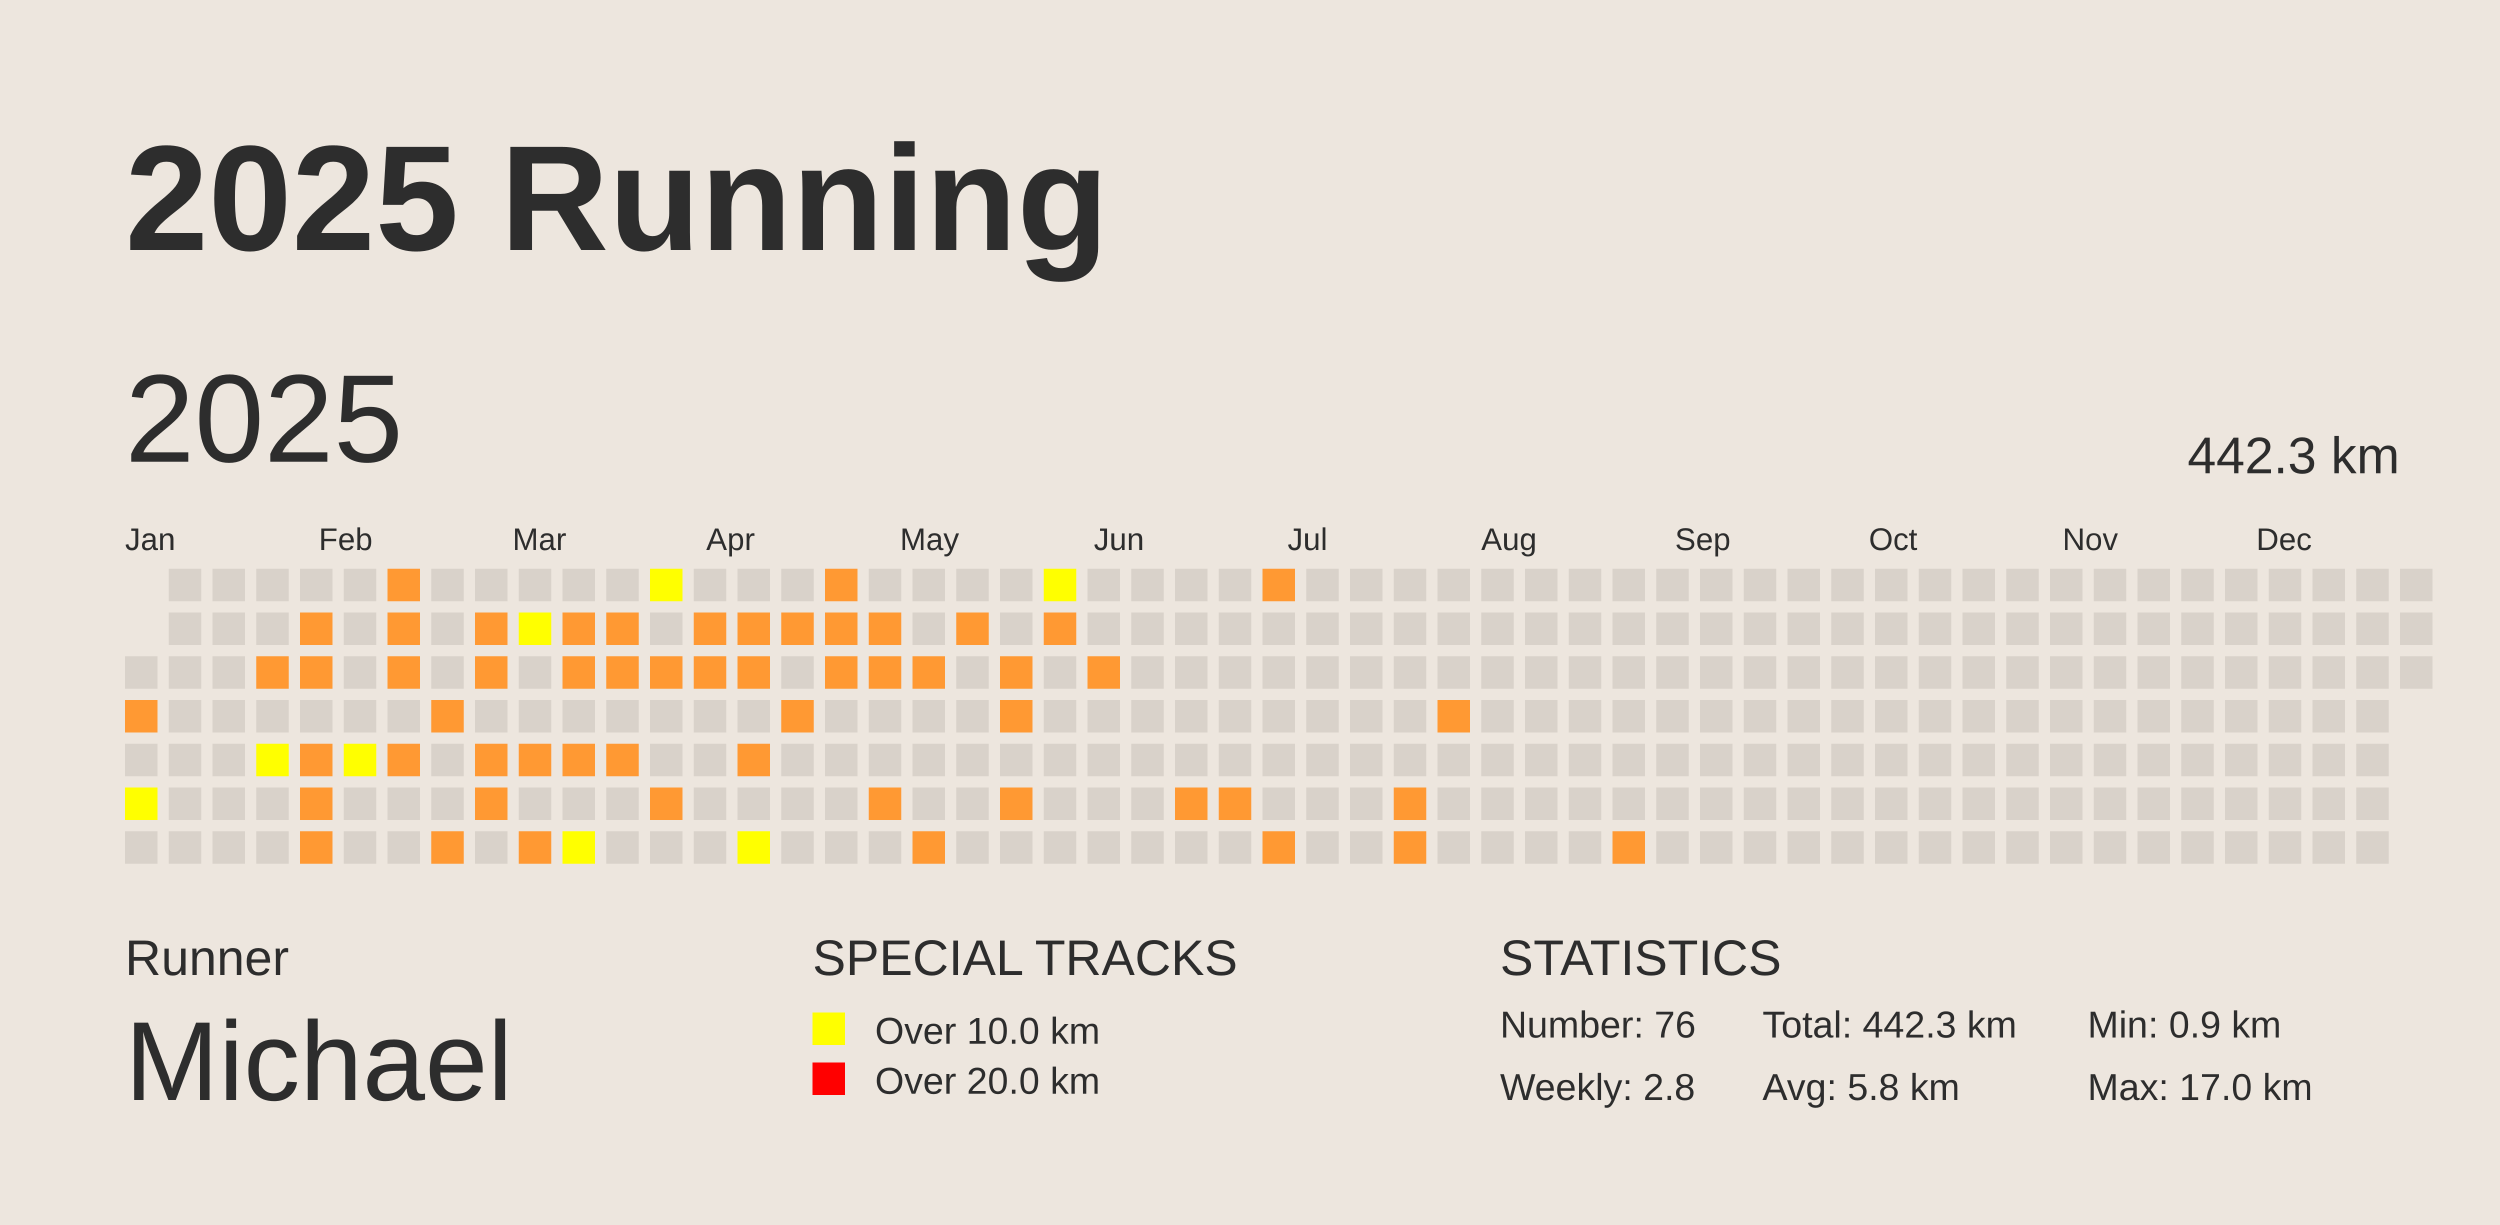
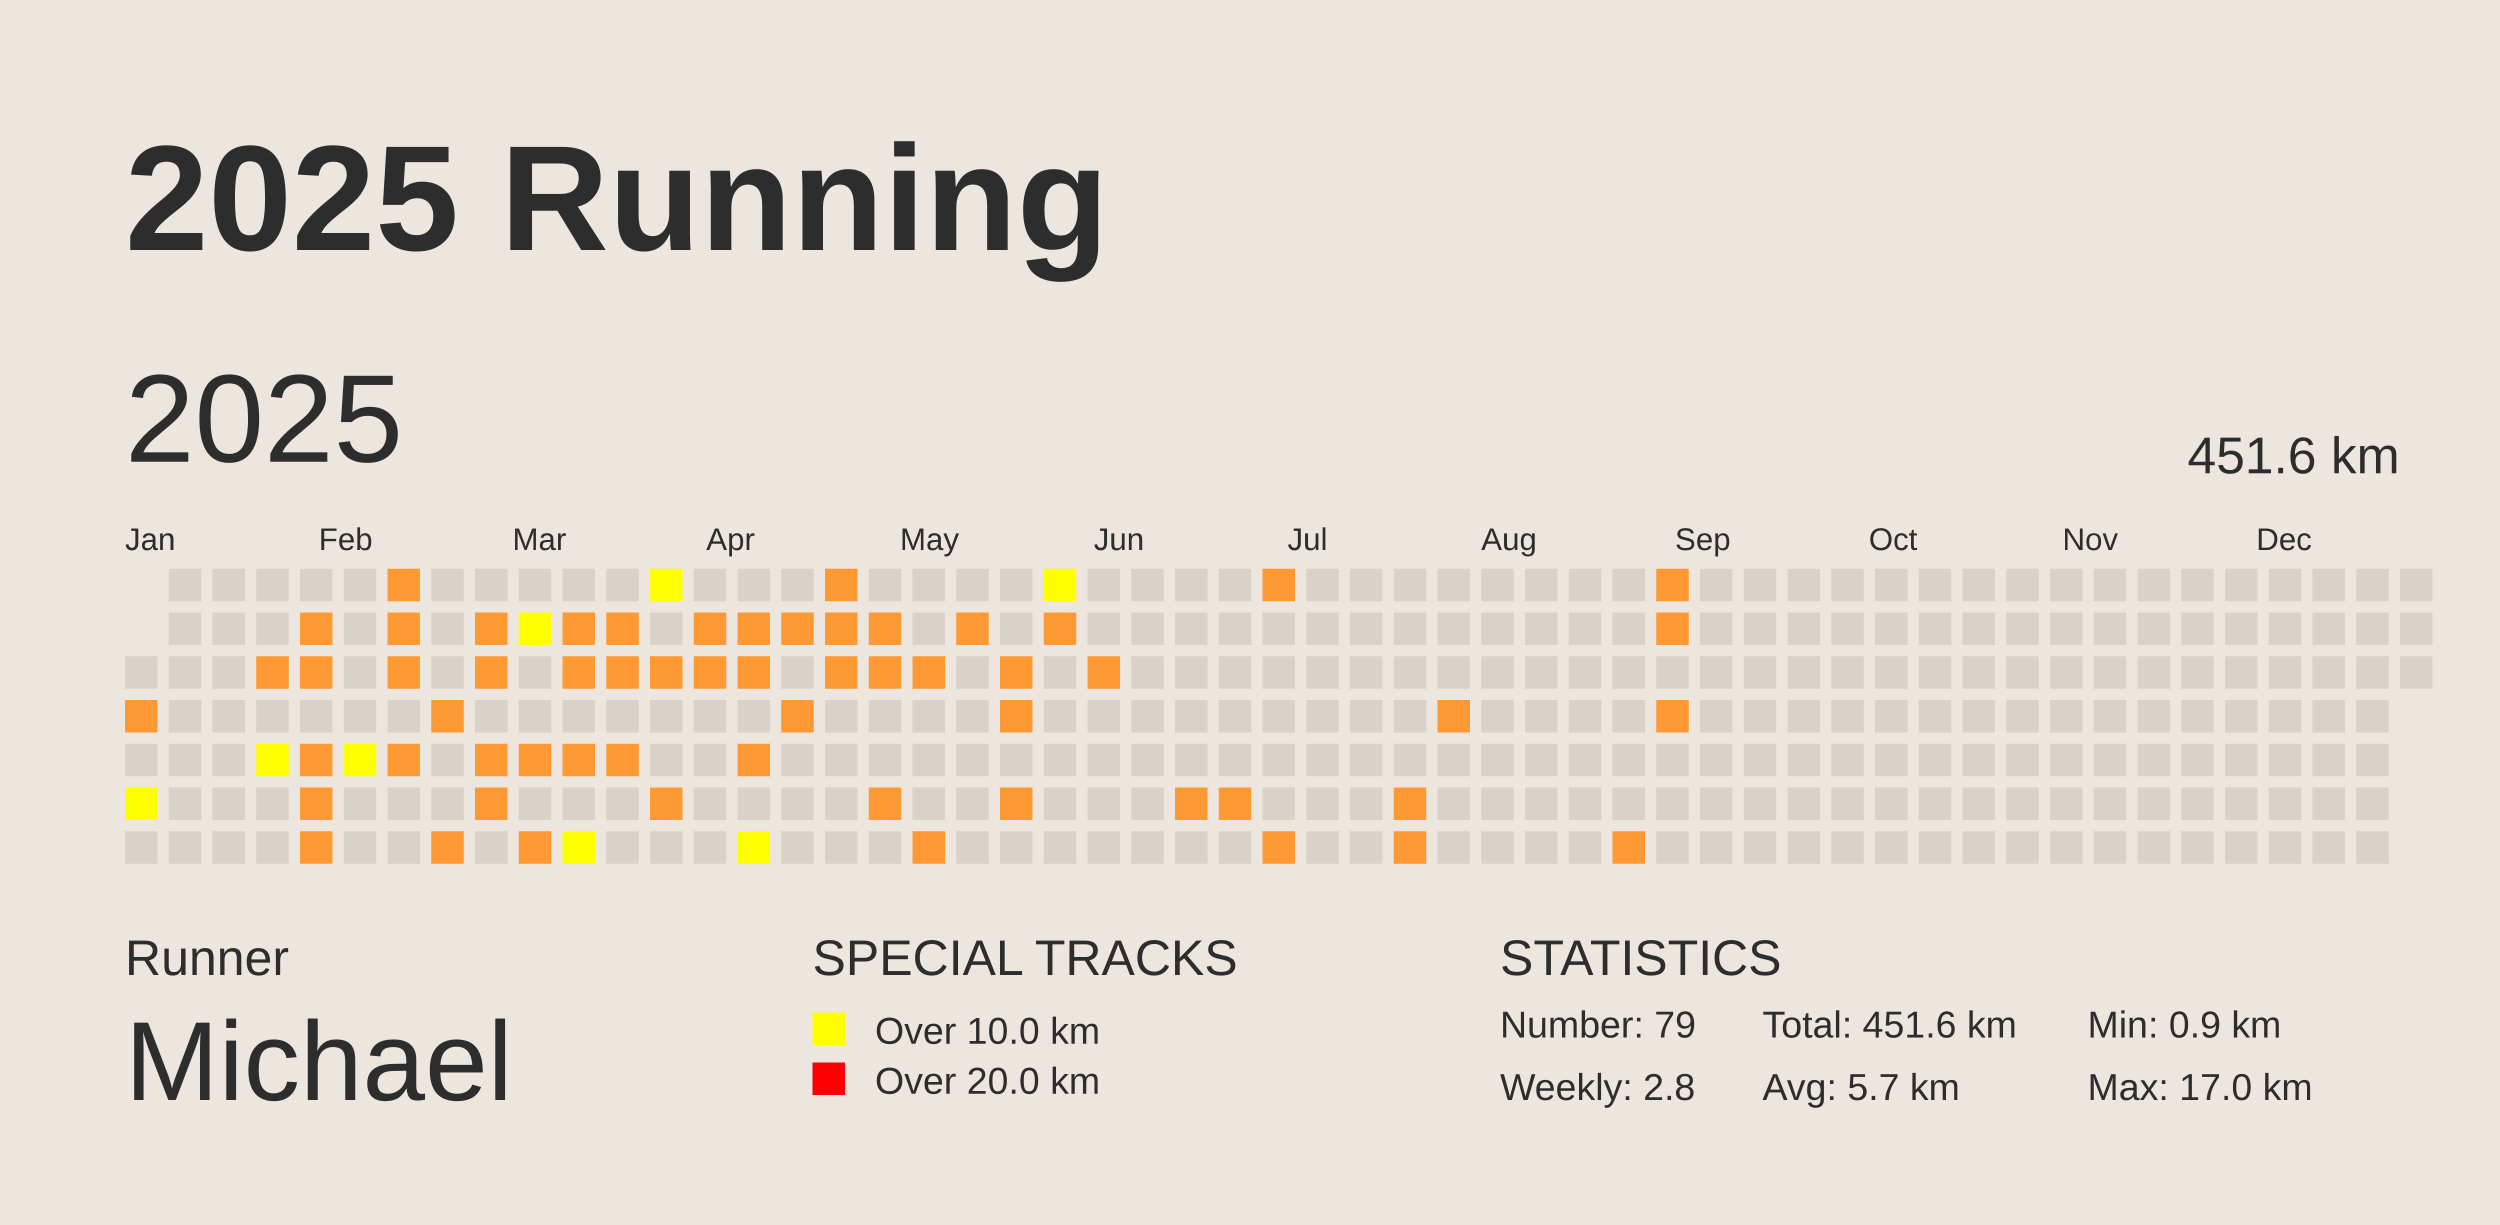
<svg xmlns="http://www.w3.org/2000/svg" baseProfile="full" height="98mm" version="1.1" viewBox="0,0,200,98" width="200mm">
  <defs />
  <rect fill="#EDE6DE" height="98" width="200" x="0" y="0" />
  <text fill="#2D2D2D" style="font-size:12px; font-family:Arial; font-weight:bold;" x="10" y="20">2025 Running</text>
  <text fill="#2D2D2D" style="font-size:4px; font-family:Arial" x="10" y="78">Runner</text>
  <text fill="#2D2D2D" style="font-size:9px; font-family:Arial" x="10" y="88">Michael</text>
  <text fill="#2D2D2D" style="font-size:4px; font-family:Arial" x="65" y="78">SPECIAL TRACKS</text>
  <rect fill="yellow" height="2.6" width="2.6" x="65" y="81" />
  <text fill="#2D2D2D" style="font-size:3px; font-family:Arial" x="70" y="83.5">Over 10.0 km</text>
  <rect fill="red" height="2.6" width="2.6" x="65" y="85" />
  <text fill="#2D2D2D" style="font-size:3px; font-family:Arial" x="70" y="87.5">Over 20.0 km</text>
  <text fill="#2D2D2D" style="font-size:4px; font-family:Arial" x="120" y="78">STATISTICS</text>
-   <text fill="#2D2D2D" style="font-size:3px; font-family:Arial" x="120" y="83">Number: 76</text>
+   <text fill="#2D2D2D" style="font-size:3px; font-family:Arial" x="120" y="83">Number: 79</text>
  <text fill="#2D2D2D" style="font-size:3px; font-family:Arial" x="120" y="88">Weekly: 2.8</text>
-   <text fill="#2D2D2D" style="font-size:3px; font-family:Arial" x="141" y="83">Total: 442.3 km</text>
-   <text fill="#2D2D2D" style="font-size:3px; font-family:Arial" x="141" y="88">Avg: 5.8 km</text>
+   <text fill="#2D2D2D" style="font-size:3px; font-family:Arial" x="141" y="83">Total: 451.6 km</text>
+   <text fill="#2D2D2D" style="font-size:3px; font-family:Arial" x="141" y="88">Avg: 5.7 km</text>
  <text fill="#2D2D2D" style="font-size:3px; font-family:Arial" x="167" y="83">Min: 0.9 km</text>
  <text fill="#2D2D2D" style="font-size:3px; font-family:Arial" x="167" y="88">Max: 17.0 km</text>
  <text dominant-baseline="hanging" fill="#2D2D2D" style="font-size:10.0px; font-family:Arial;" x="10" y="30">2025</text>
-   <text dominant-baseline="hanging" fill="#2D2D2D" style="font-size:4.125px; font-family:Arial;" x="175" y="35">442.3 km</text>
+   <text dominant-baseline="hanging" fill="#2D2D2D" style="font-size:4.125px; font-family:Arial;" x="175" y="35">451.6 km</text>
  <text fill="#2D2D2D" style="font-size:2.5px; font-family:Arial" x="10.0" y="44">Jan</text>
  <text fill="#2D2D2D" style="font-size:2.5px; font-family:Arial" x="25.5" y="44">Feb</text>
  <text fill="#2D2D2D" style="font-size:2.5px; font-family:Arial" x="41.0" y="44">Mar</text>
  <text fill="#2D2D2D" style="font-size:2.5px; font-family:Arial" x="56.5" y="44">Apr</text>
  <text fill="#2D2D2D" style="font-size:2.5px; font-family:Arial" x="72.0" y="44">May</text>
  <text fill="#2D2D2D" style="font-size:2.5px; font-family:Arial" x="87.5" y="44">Jun</text>
  <text fill="#2D2D2D" style="font-size:2.5px; font-family:Arial" x="103.0" y="44">Jul</text>
  <text fill="#2D2D2D" style="font-size:2.5px; font-family:Arial" x="118.5" y="44">Aug</text>
  <text fill="#2D2D2D" style="font-size:2.5px; font-family:Arial" x="134.0" y="44">Sep</text>
  <text fill="#2D2D2D" style="font-size:2.5px; font-family:Arial" x="149.5" y="44">Oct</text>
  <text fill="#2D2D2D" style="font-size:2.5px; font-family:Arial" x="165.0" y="44">Nov</text>
  <text fill="#2D2D2D" style="font-size:2.5px; font-family:Arial" x="180.5" y="44">Dec</text>
  <rect fill="#D9D2CA" height="2.6" width="2.6" x="10.0" y="52.5" />
  <rect fill="#FF9933" height="2.6" width="2.6" x="10.0" y="56.0" />
  <rect fill="#D9D2CA" height="2.6" width="2.6" x="10.0" y="59.5" />
  <rect fill="yellow" height="2.6" width="2.6" x="10.0" y="63.0" />
  <rect fill="#D9D2CA" height="2.6" width="2.6" x="10.0" y="66.5" />
  <rect fill="#D9D2CA" height="2.6" width="2.6" x="13.5" y="45.5" />
  <rect fill="#D9D2CA" height="2.6" width="2.6" x="13.5" y="49.0" />
  <rect fill="#D9D2CA" height="2.6" width="2.6" x="13.5" y="52.5" />
  <rect fill="#D9D2CA" height="2.6" width="2.6" x="13.5" y="56.0" />
  <rect fill="#D9D2CA" height="2.6" width="2.6" x="13.5" y="59.5" />
  <rect fill="#D9D2CA" height="2.6" width="2.6" x="13.5" y="63.0" />
  <rect fill="#D9D2CA" height="2.6" width="2.6" x="13.5" y="66.5" />
  <rect fill="#D9D2CA" height="2.6" width="2.6" x="17.0" y="45.5" />
  <rect fill="#D9D2CA" height="2.6" width="2.6" x="17.0" y="49.0" />
  <rect fill="#D9D2CA" height="2.6" width="2.6" x="17.0" y="52.5" />
  <rect fill="#D9D2CA" height="2.6" width="2.6" x="17.0" y="56.0" />
  <rect fill="#D9D2CA" height="2.6" width="2.6" x="17.0" y="59.5" />
  <rect fill="#D9D2CA" height="2.6" width="2.6" x="17.0" y="63.0" />
  <rect fill="#D9D2CA" height="2.6" width="2.6" x="17.0" y="66.5" />
  <rect fill="#D9D2CA" height="2.6" width="2.6" x="20.5" y="45.5" />
  <rect fill="#D9D2CA" height="2.6" width="2.6" x="20.5" y="49.0" />
  <rect fill="#FF9933" height="2.6" width="2.6" x="20.5" y="52.5" />
  <rect fill="#D9D2CA" height="2.6" width="2.6" x="20.5" y="56.0" />
  <rect fill="yellow" height="2.6" width="2.6" x="20.5" y="59.5" />
  <rect fill="#D9D2CA" height="2.6" width="2.6" x="20.5" y="63.0" />
  <rect fill="#D9D2CA" height="2.6" width="2.6" x="20.5" y="66.5" />
  <rect fill="#D9D2CA" height="2.6" width="2.6" x="24.0" y="45.5" />
  <rect fill="#FF9933" height="2.6" width="2.6" x="24.0" y="49.0" />
  <rect fill="#FF9933" height="2.6" width="2.6" x="24.0" y="52.5" />
  <rect fill="#D9D2CA" height="2.6" width="2.6" x="24.0" y="56.0" />
  <rect fill="#FF9933" height="2.6" width="2.6" x="24.0" y="59.5" />
  <rect fill="#FF9933" height="2.6" width="2.6" x="24.0" y="63.0" />
  <rect fill="#FF9933" height="2.6" width="2.6" x="24.0" y="66.5" />
  <rect fill="#D9D2CA" height="2.6" width="2.6" x="27.5" y="45.5" />
  <rect fill="#D9D2CA" height="2.6" width="2.6" x="27.5" y="49.0" />
  <rect fill="#D9D2CA" height="2.6" width="2.6" x="27.5" y="52.5" />
  <rect fill="#D9D2CA" height="2.6" width="2.6" x="27.5" y="56.0" />
  <rect fill="yellow" height="2.6" width="2.6" x="27.5" y="59.5" />
  <rect fill="#D9D2CA" height="2.6" width="2.6" x="27.5" y="63.0" />
  <rect fill="#D9D2CA" height="2.6" width="2.6" x="27.5" y="66.5" />
  <rect fill="#FF9933" height="2.6" width="2.6" x="31.0" y="45.5" />
  <rect fill="#FF9933" height="2.6" width="2.6" x="31.0" y="49.0" />
  <rect fill="#FF9933" height="2.6" width="2.6" x="31.0" y="52.5" />
  <rect fill="#D9D2CA" height="2.6" width="2.6" x="31.0" y="56.0" />
  <rect fill="#FF9933" height="2.6" width="2.6" x="31.0" y="59.5" />
  <rect fill="#D9D2CA" height="2.6" width="2.6" x="31.0" y="63.0" />
  <rect fill="#D9D2CA" height="2.6" width="2.6" x="31.0" y="66.5" />
  <rect fill="#D9D2CA" height="2.6" width="2.6" x="34.5" y="45.5" />
  <rect fill="#D9D2CA" height="2.6" width="2.6" x="34.5" y="49.0" />
  <rect fill="#D9D2CA" height="2.6" width="2.6" x="34.5" y="52.5" />
  <rect fill="#FF9933" height="2.6" width="2.6" x="34.5" y="56.0" />
  <rect fill="#D9D2CA" height="2.6" width="2.6" x="34.5" y="59.5" />
  <rect fill="#D9D2CA" height="2.6" width="2.6" x="34.5" y="63.0" />
  <rect fill="#FF9933" height="2.6" width="2.6" x="34.5" y="66.5" />
  <rect fill="#D9D2CA" height="2.6" width="2.6" x="38.0" y="45.5" />
  <rect fill="#FF9933" height="2.6" width="2.6" x="38.0" y="49.0" />
  <rect fill="#FF9933" height="2.6" width="2.6" x="38.0" y="52.5" />
  <rect fill="#D9D2CA" height="2.6" width="2.6" x="38.0" y="56.0" />
  <rect fill="#FF9933" height="2.6" width="2.6" x="38.0" y="59.5" />
  <rect fill="#FF9933" height="2.6" width="2.6" x="38.0" y="63.0" />
  <rect fill="#D9D2CA" height="2.6" width="2.6" x="38.0" y="66.5" />
  <rect fill="#D9D2CA" height="2.6" width="2.6" x="41.5" y="45.5" />
  <rect fill="yellow" height="2.6" width="2.6" x="41.5" y="49.0" />
  <rect fill="#D9D2CA" height="2.6" width="2.6" x="41.5" y="52.5" />
  <rect fill="#D9D2CA" height="2.6" width="2.6" x="41.5" y="56.0" />
  <rect fill="#FF9933" height="2.6" width="2.6" x="41.5" y="59.5" />
  <rect fill="#D9D2CA" height="2.6" width="2.6" x="41.5" y="63.0" />
  <rect fill="#FF9933" height="2.6" width="2.6" x="41.5" y="66.5" />
  <rect fill="#D9D2CA" height="2.6" width="2.6" x="45.0" y="45.5" />
  <rect fill="#FF9933" height="2.6" width="2.6" x="45.0" y="49.0" />
  <rect fill="#FF9933" height="2.6" width="2.6" x="45.0" y="52.5" />
  <rect fill="#D9D2CA" height="2.6" width="2.6" x="45.0" y="56.0" />
  <rect fill="#FF9933" height="2.6" width="2.6" x="45.0" y="59.5" />
  <rect fill="#D9D2CA" height="2.6" width="2.6" x="45.0" y="63.0" />
  <rect fill="yellow" height="2.6" width="2.6" x="45.0" y="66.5" />
  <rect fill="#D9D2CA" height="2.6" width="2.6" x="48.5" y="45.5" />
  <rect fill="#FF9933" height="2.6" width="2.6" x="48.5" y="49.0" />
  <rect fill="#FF9933" height="2.6" width="2.6" x="48.5" y="52.5" />
  <rect fill="#D9D2CA" height="2.6" width="2.6" x="48.5" y="56.0" />
  <rect fill="#FF9933" height="2.6" width="2.6" x="48.5" y="59.5" />
  <rect fill="#D9D2CA" height="2.6" width="2.6" x="48.5" y="63.0" />
  <rect fill="#D9D2CA" height="2.6" width="2.6" x="48.5" y="66.5" />
  <rect fill="yellow" height="2.6" width="2.6" x="52.0" y="45.5" />
  <rect fill="#D9D2CA" height="2.6" width="2.6" x="52.0" y="49.0" />
  <rect fill="#FF9933" height="2.6" width="2.6" x="52.0" y="52.5" />
  <rect fill="#D9D2CA" height="2.6" width="2.6" x="52.0" y="56.0" />
  <rect fill="#D9D2CA" height="2.6" width="2.6" x="52.0" y="59.5" />
  <rect fill="#FF9933" height="2.6" width="2.6" x="52.0" y="63.0" />
  <rect fill="#D9D2CA" height="2.6" width="2.6" x="52.0" y="66.5" />
  <rect fill="#D9D2CA" height="2.6" width="2.6" x="55.5" y="45.5" />
  <rect fill="#FF9933" height="2.6" width="2.6" x="55.5" y="49.0" />
  <rect fill="#FF9933" height="2.6" width="2.6" x="55.5" y="52.5" />
  <rect fill="#D9D2CA" height="2.6" width="2.6" x="55.5" y="56.0" />
  <rect fill="#D9D2CA" height="2.6" width="2.6" x="55.5" y="59.5" />
  <rect fill="#D9D2CA" height="2.6" width="2.6" x="55.5" y="63.0" />
  <rect fill="#D9D2CA" height="2.6" width="2.6" x="55.5" y="66.5" />
  <rect fill="#D9D2CA" height="2.6" width="2.6" x="59.0" y="45.5" />
  <rect fill="#FF9933" height="2.6" width="2.6" x="59.0" y="49.0" />
  <rect fill="#FF9933" height="2.6" width="2.6" x="59.0" y="52.5" />
  <rect fill="#D9D2CA" height="2.6" width="2.6" x="59.0" y="56.0" />
  <rect fill="#FF9933" height="2.6" width="2.6" x="59.0" y="59.5" />
  <rect fill="#D9D2CA" height="2.6" width="2.6" x="59.0" y="63.0" />
  <rect fill="yellow" height="2.6" width="2.6" x="59.0" y="66.5" />
  <rect fill="#D9D2CA" height="2.6" width="2.6" x="62.5" y="45.5" />
  <rect fill="#FF9933" height="2.6" width="2.6" x="62.5" y="49.0" />
  <rect fill="#D9D2CA" height="2.6" width="2.6" x="62.5" y="52.5" />
  <rect fill="#FF9933" height="2.6" width="2.6" x="62.5" y="56.0" />
  <rect fill="#D9D2CA" height="2.6" width="2.6" x="62.5" y="59.5" />
  <rect fill="#D9D2CA" height="2.6" width="2.6" x="62.5" y="63.0" />
  <rect fill="#D9D2CA" height="2.6" width="2.6" x="62.5" y="66.5" />
  <rect fill="#FF9933" height="2.6" width="2.6" x="66.0" y="45.5" />
  <rect fill="#FF9933" height="2.6" width="2.6" x="66.0" y="49.0" />
  <rect fill="#FF9933" height="2.6" width="2.6" x="66.0" y="52.5" />
  <rect fill="#D9D2CA" height="2.6" width="2.6" x="66.0" y="56.0" />
  <rect fill="#D9D2CA" height="2.6" width="2.6" x="66.0" y="59.5" />
  <rect fill="#D9D2CA" height="2.6" width="2.6" x="66.0" y="63.0" />
  <rect fill="#D9D2CA" height="2.6" width="2.6" x="66.0" y="66.5" />
  <rect fill="#D9D2CA" height="2.6" width="2.6" x="69.5" y="45.5" />
  <rect fill="#FF9933" height="2.6" width="2.6" x="69.5" y="49.0" />
  <rect fill="#FF9933" height="2.6" width="2.6" x="69.5" y="52.5" />
  <rect fill="#D9D2CA" height="2.6" width="2.6" x="69.5" y="56.0" />
  <rect fill="#D9D2CA" height="2.6" width="2.6" x="69.5" y="59.5" />
  <rect fill="#FF9933" height="2.6" width="2.6" x="69.5" y="63.0" />
  <rect fill="#D9D2CA" height="2.6" width="2.6" x="69.5" y="66.5" />
  <rect fill="#D9D2CA" height="2.6" width="2.6" x="73.0" y="45.5" />
  <rect fill="#D9D2CA" height="2.6" width="2.6" x="73.0" y="49.0" />
  <rect fill="#FF9933" height="2.6" width="2.6" x="73.0" y="52.5" />
  <rect fill="#D9D2CA" height="2.6" width="2.6" x="73.0" y="56.0" />
  <rect fill="#D9D2CA" height="2.6" width="2.6" x="73.0" y="59.5" />
  <rect fill="#D9D2CA" height="2.6" width="2.6" x="73.0" y="63.0" />
  <rect fill="#FF9933" height="2.6" width="2.6" x="73.0" y="66.5" />
  <rect fill="#D9D2CA" height="2.6" width="2.6" x="76.5" y="45.5" />
  <rect fill="#FF9933" height="2.6" width="2.6" x="76.5" y="49.0" />
  <rect fill="#D9D2CA" height="2.6" width="2.6" x="76.5" y="52.5" />
  <rect fill="#D9D2CA" height="2.6" width="2.6" x="76.5" y="56.0" />
  <rect fill="#D9D2CA" height="2.6" width="2.6" x="76.5" y="59.5" />
  <rect fill="#D9D2CA" height="2.6" width="2.6" x="76.5" y="63.0" />
  <rect fill="#D9D2CA" height="2.6" width="2.6" x="76.5" y="66.5" />
  <rect fill="#D9D2CA" height="2.6" width="2.6" x="80.0" y="45.5" />
  <rect fill="#D9D2CA" height="2.6" width="2.6" x="80.0" y="49.0" />
  <rect fill="#FF9933" height="2.6" width="2.6" x="80.0" y="52.5" />
  <rect fill="#FF9933" height="2.6" width="2.6" x="80.0" y="56.0" />
  <rect fill="#D9D2CA" height="2.6" width="2.6" x="80.0" y="59.5" />
  <rect fill="#FF9933" height="2.6" width="2.6" x="80.0" y="63.0" />
  <rect fill="#D9D2CA" height="2.6" width="2.6" x="80.0" y="66.5" />
  <rect fill="yellow" height="2.6" width="2.6" x="83.5" y="45.5" />
  <rect fill="#FF9933" height="2.6" width="2.6" x="83.5" y="49.0" />
  <rect fill="#D9D2CA" height="2.6" width="2.6" x="83.5" y="52.5" />
  <rect fill="#D9D2CA" height="2.6" width="2.6" x="83.5" y="56.0" />
  <rect fill="#D9D2CA" height="2.6" width="2.6" x="83.5" y="59.5" />
  <rect fill="#D9D2CA" height="2.6" width="2.6" x="83.5" y="63.0" />
  <rect fill="#D9D2CA" height="2.6" width="2.6" x="83.5" y="66.5" />
  <rect fill="#D9D2CA" height="2.6" width="2.6" x="87.0" y="45.5" />
  <rect fill="#D9D2CA" height="2.6" width="2.6" x="87.0" y="49.0" />
  <rect fill="#FF9933" height="2.6" width="2.6" x="87.0" y="52.5" />
  <rect fill="#D9D2CA" height="2.6" width="2.6" x="87.0" y="56.0" />
  <rect fill="#D9D2CA" height="2.6" width="2.6" x="87.0" y="59.5" />
  <rect fill="#D9D2CA" height="2.6" width="2.6" x="87.0" y="63.0" />
  <rect fill="#D9D2CA" height="2.6" width="2.6" x="87.0" y="66.5" />
  <rect fill="#D9D2CA" height="2.6" width="2.6" x="90.5" y="45.5" />
  <rect fill="#D9D2CA" height="2.6" width="2.6" x="90.5" y="49.0" />
  <rect fill="#D9D2CA" height="2.6" width="2.6" x="90.5" y="52.5" />
  <rect fill="#D9D2CA" height="2.6" width="2.6" x="90.5" y="56.0" />
  <rect fill="#D9D2CA" height="2.6" width="2.6" x="90.5" y="59.5" />
  <rect fill="#D9D2CA" height="2.6" width="2.6" x="90.5" y="63.0" />
  <rect fill="#D9D2CA" height="2.6" width="2.6" x="90.5" y="66.5" />
  <rect fill="#D9D2CA" height="2.6" width="2.6" x="94.0" y="45.5" />
  <rect fill="#D9D2CA" height="2.6" width="2.6" x="94.0" y="49.0" />
  <rect fill="#D9D2CA" height="2.6" width="2.6" x="94.0" y="52.5" />
  <rect fill="#D9D2CA" height="2.6" width="2.6" x="94.0" y="56.0" />
  <rect fill="#D9D2CA" height="2.6" width="2.6" x="94.0" y="59.5" />
  <rect fill="#FF9933" height="2.6" width="2.6" x="94.0" y="63.0" />
  <rect fill="#D9D2CA" height="2.6" width="2.6" x="94.0" y="66.5" />
  <rect fill="#D9D2CA" height="2.6" width="2.6" x="97.5" y="45.5" />
  <rect fill="#D9D2CA" height="2.6" width="2.6" x="97.5" y="49.0" />
  <rect fill="#D9D2CA" height="2.6" width="2.6" x="97.5" y="52.5" />
  <rect fill="#D9D2CA" height="2.6" width="2.6" x="97.5" y="56.0" />
  <rect fill="#D9D2CA" height="2.6" width="2.6" x="97.5" y="59.5" />
  <rect fill="#FF9933" height="2.6" width="2.6" x="97.5" y="63.0" />
  <rect fill="#D9D2CA" height="2.6" width="2.6" x="97.5" y="66.5" />
  <rect fill="#FF9933" height="2.6" width="2.6" x="101.0" y="45.5" />
  <rect fill="#D9D2CA" height="2.6" width="2.6" x="101.0" y="49.0" />
  <rect fill="#D9D2CA" height="2.6" width="2.6" x="101.0" y="52.5" />
  <rect fill="#D9D2CA" height="2.6" width="2.6" x="101.0" y="56.0" />
  <rect fill="#D9D2CA" height="2.6" width="2.6" x="101.0" y="59.5" />
  <rect fill="#D9D2CA" height="2.6" width="2.6" x="101.0" y="63.0" />
  <rect fill="#FF9933" height="2.6" width="2.6" x="101.0" y="66.5" />
  <rect fill="#D9D2CA" height="2.6" width="2.6" x="104.5" y="45.5" />
  <rect fill="#D9D2CA" height="2.6" width="2.6" x="104.5" y="49.0" />
  <rect fill="#D9D2CA" height="2.6" width="2.6" x="104.5" y="52.5" />
  <rect fill="#D9D2CA" height="2.6" width="2.6" x="104.5" y="56.0" />
  <rect fill="#D9D2CA" height="2.6" width="2.6" x="104.5" y="59.5" />
  <rect fill="#D9D2CA" height="2.6" width="2.6" x="104.5" y="63.0" />
  <rect fill="#D9D2CA" height="2.6" width="2.6" x="104.5" y="66.5" />
  <rect fill="#D9D2CA" height="2.6" width="2.6" x="108.0" y="45.5" />
  <rect fill="#D9D2CA" height="2.6" width="2.6" x="108.0" y="49.0" />
  <rect fill="#D9D2CA" height="2.6" width="2.6" x="108.0" y="52.5" />
  <rect fill="#D9D2CA" height="2.6" width="2.6" x="108.0" y="56.0" />
  <rect fill="#D9D2CA" height="2.6" width="2.6" x="108.0" y="59.5" />
  <rect fill="#D9D2CA" height="2.6" width="2.6" x="108.0" y="63.0" />
  <rect fill="#D9D2CA" height="2.6" width="2.6" x="108.0" y="66.5" />
  <rect fill="#D9D2CA" height="2.6" width="2.6" x="111.5" y="45.5" />
  <rect fill="#D9D2CA" height="2.6" width="2.6" x="111.5" y="49.0" />
  <rect fill="#D9D2CA" height="2.6" width="2.6" x="111.5" y="52.5" />
  <rect fill="#D9D2CA" height="2.6" width="2.6" x="111.5" y="56.0" />
  <rect fill="#D9D2CA" height="2.6" width="2.6" x="111.5" y="59.5" />
  <rect fill="#FF9933" height="2.6" width="2.6" x="111.5" y="63.0" />
  <rect fill="#FF9933" height="2.6" width="2.6" x="111.5" y="66.5" />
  <rect fill="#D9D2CA" height="2.6" width="2.6" x="115.0" y="45.5" />
  <rect fill="#D9D2CA" height="2.6" width="2.6" x="115.0" y="49.0" />
  <rect fill="#D9D2CA" height="2.6" width="2.6" x="115.0" y="52.5" />
  <rect fill="#FF9933" height="2.6" width="2.6" x="115.0" y="56.0" />
  <rect fill="#D9D2CA" height="2.6" width="2.6" x="115.0" y="59.5" />
  <rect fill="#D9D2CA" height="2.6" width="2.6" x="115.0" y="63.0" />
  <rect fill="#D9D2CA" height="2.6" width="2.6" x="115.0" y="66.5" />
  <rect fill="#D9D2CA" height="2.6" width="2.6" x="118.5" y="45.5" />
  <rect fill="#D9D2CA" height="2.6" width="2.6" x="118.5" y="49.0" />
  <rect fill="#D9D2CA" height="2.6" width="2.6" x="118.5" y="52.5" />
  <rect fill="#D9D2CA" height="2.6" width="2.6" x="118.5" y="56.0" />
  <rect fill="#D9D2CA" height="2.6" width="2.6" x="118.5" y="59.5" />
  <rect fill="#D9D2CA" height="2.6" width="2.6" x="118.5" y="63.0" />
  <rect fill="#D9D2CA" height="2.6" width="2.6" x="118.5" y="66.5" />
  <rect fill="#D9D2CA" height="2.6" width="2.6" x="122.0" y="45.5" />
  <rect fill="#D9D2CA" height="2.6" width="2.6" x="122.0" y="49.0" />
  <rect fill="#D9D2CA" height="2.6" width="2.6" x="122.0" y="52.5" />
  <rect fill="#D9D2CA" height="2.6" width="2.6" x="122.0" y="56.0" />
  <rect fill="#D9D2CA" height="2.6" width="2.6" x="122.0" y="59.5" />
  <rect fill="#D9D2CA" height="2.6" width="2.6" x="122.0" y="63.0" />
  <rect fill="#D9D2CA" height="2.6" width="2.6" x="122.0" y="66.5" />
  <rect fill="#D9D2CA" height="2.6" width="2.6" x="125.5" y="45.5" />
  <rect fill="#D9D2CA" height="2.6" width="2.6" x="125.5" y="49.0" />
  <rect fill="#D9D2CA" height="2.6" width="2.6" x="125.5" y="52.5" />
  <rect fill="#D9D2CA" height="2.6" width="2.6" x="125.5" y="56.0" />
  <rect fill="#D9D2CA" height="2.6" width="2.6" x="125.5" y="59.5" />
  <rect fill="#D9D2CA" height="2.6" width="2.6" x="125.5" y="63.0" />
  <rect fill="#D9D2CA" height="2.6" width="2.6" x="125.5" y="66.5" />
  <rect fill="#D9D2CA" height="2.6" width="2.6" x="129.0" y="45.5" />
  <rect fill="#D9D2CA" height="2.6" width="2.6" x="129.0" y="49.0" />
  <rect fill="#D9D2CA" height="2.6" width="2.6" x="129.0" y="52.5" />
  <rect fill="#D9D2CA" height="2.6" width="2.6" x="129.0" y="56.0" />
  <rect fill="#D9D2CA" height="2.6" width="2.6" x="129.0" y="59.5" />
  <rect fill="#D9D2CA" height="2.6" width="2.6" x="129.0" y="63.0" />
  <rect fill="#FF9933" height="2.6" width="2.6" x="129.0" y="66.5" />
-   <rect fill="#D9D2CA" height="2.6" width="2.6" x="132.5" y="45.5" />
-   <rect fill="#D9D2CA" height="2.6" width="2.6" x="132.5" y="49.0" />
+   <rect fill="#FF9933" height="2.6" width="2.6" x="132.5" y="45.5" />
+   <rect fill="#FF9933" height="2.6" width="2.6" x="132.5" y="49.0" />
  <rect fill="#D9D2CA" height="2.6" width="2.6" x="132.5" y="52.5" />
-   <rect fill="#D9D2CA" height="2.6" width="2.6" x="132.5" y="56.0" />
+   <rect fill="#FF9933" height="2.6" width="2.6" x="132.5" y="56.0" />
  <rect fill="#D9D2CA" height="2.6" width="2.6" x="132.5" y="59.5" />
  <rect fill="#D9D2CA" height="2.6" width="2.6" x="132.5" y="63.0" />
  <rect fill="#D9D2CA" height="2.6" width="2.6" x="132.5" y="66.5" />
  <rect fill="#D9D2CA" height="2.6" width="2.6" x="136.0" y="45.5" />
  <rect fill="#D9D2CA" height="2.6" width="2.6" x="136.0" y="49.0" />
  <rect fill="#D9D2CA" height="2.6" width="2.6" x="136.0" y="52.5" />
  <rect fill="#D9D2CA" height="2.6" width="2.6" x="136.0" y="56.0" />
  <rect fill="#D9D2CA" height="2.6" width="2.6" x="136.0" y="59.5" />
  <rect fill="#D9D2CA" height="2.6" width="2.6" x="136.0" y="63.0" />
  <rect fill="#D9D2CA" height="2.6" width="2.6" x="136.0" y="66.5" />
  <rect fill="#D9D2CA" height="2.6" width="2.6" x="139.5" y="45.5" />
  <rect fill="#D9D2CA" height="2.6" width="2.6" x="139.5" y="49.0" />
  <rect fill="#D9D2CA" height="2.6" width="2.6" x="139.5" y="52.5" />
  <rect fill="#D9D2CA" height="2.6" width="2.6" x="139.5" y="56.0" />
  <rect fill="#D9D2CA" height="2.6" width="2.6" x="139.5" y="59.5" />
  <rect fill="#D9D2CA" height="2.6" width="2.6" x="139.5" y="63.0" />
  <rect fill="#D9D2CA" height="2.6" width="2.6" x="139.5" y="66.5" />
  <rect fill="#D9D2CA" height="2.6" width="2.6" x="143.0" y="45.5" />
  <rect fill="#D9D2CA" height="2.6" width="2.6" x="143.0" y="49.0" />
  <rect fill="#D9D2CA" height="2.6" width="2.6" x="143.0" y="52.5" />
  <rect fill="#D9D2CA" height="2.6" width="2.6" x="143.0" y="56.0" />
  <rect fill="#D9D2CA" height="2.6" width="2.6" x="143.0" y="59.5" />
  <rect fill="#D9D2CA" height="2.6" width="2.6" x="143.0" y="63.0" />
  <rect fill="#D9D2CA" height="2.6" width="2.6" x="143.0" y="66.5" />
  <rect fill="#D9D2CA" height="2.6" width="2.6" x="146.5" y="45.5" />
  <rect fill="#D9D2CA" height="2.6" width="2.6" x="146.5" y="49.0" />
  <rect fill="#D9D2CA" height="2.6" width="2.6" x="146.5" y="52.5" />
  <rect fill="#D9D2CA" height="2.6" width="2.6" x="146.5" y="56.0" />
  <rect fill="#D9D2CA" height="2.6" width="2.6" x="146.5" y="59.5" />
  <rect fill="#D9D2CA" height="2.6" width="2.6" x="146.5" y="63.0" />
  <rect fill="#D9D2CA" height="2.6" width="2.6" x="146.5" y="66.5" />
  <rect fill="#D9D2CA" height="2.6" width="2.6" x="150.0" y="45.5" />
  <rect fill="#D9D2CA" height="2.6" width="2.6" x="150.0" y="49.0" />
  <rect fill="#D9D2CA" height="2.6" width="2.6" x="150.0" y="52.5" />
  <rect fill="#D9D2CA" height="2.6" width="2.6" x="150.0" y="56.0" />
  <rect fill="#D9D2CA" height="2.6" width="2.6" x="150.0" y="59.5" />
  <rect fill="#D9D2CA" height="2.6" width="2.6" x="150.0" y="63.0" />
  <rect fill="#D9D2CA" height="2.6" width="2.6" x="150.0" y="66.5" />
  <rect fill="#D9D2CA" height="2.6" width="2.6" x="153.5" y="45.5" />
  <rect fill="#D9D2CA" height="2.6" width="2.6" x="153.5" y="49.0" />
  <rect fill="#D9D2CA" height="2.6" width="2.6" x="153.5" y="52.5" />
  <rect fill="#D9D2CA" height="2.6" width="2.6" x="153.5" y="56.0" />
  <rect fill="#D9D2CA" height="2.6" width="2.6" x="153.5" y="59.5" />
  <rect fill="#D9D2CA" height="2.6" width="2.6" x="153.5" y="63.0" />
  <rect fill="#D9D2CA" height="2.6" width="2.6" x="153.5" y="66.5" />
  <rect fill="#D9D2CA" height="2.6" width="2.6" x="157.0" y="45.5" />
  <rect fill="#D9D2CA" height="2.6" width="2.6" x="157.0" y="49.0" />
  <rect fill="#D9D2CA" height="2.6" width="2.6" x="157.0" y="52.5" />
  <rect fill="#D9D2CA" height="2.6" width="2.6" x="157.0" y="56.0" />
  <rect fill="#D9D2CA" height="2.6" width="2.6" x="157.0" y="59.5" />
  <rect fill="#D9D2CA" height="2.6" width="2.6" x="157.0" y="63.0" />
  <rect fill="#D9D2CA" height="2.6" width="2.6" x="157.0" y="66.5" />
  <rect fill="#D9D2CA" height="2.6" width="2.6" x="160.5" y="45.5" />
  <rect fill="#D9D2CA" height="2.6" width="2.6" x="160.5" y="49.0" />
  <rect fill="#D9D2CA" height="2.6" width="2.6" x="160.5" y="52.5" />
  <rect fill="#D9D2CA" height="2.6" width="2.6" x="160.5" y="56.0" />
  <rect fill="#D9D2CA" height="2.6" width="2.6" x="160.5" y="59.5" />
  <rect fill="#D9D2CA" height="2.6" width="2.6" x="160.5" y="63.0" />
  <rect fill="#D9D2CA" height="2.6" width="2.6" x="160.5" y="66.5" />
  <rect fill="#D9D2CA" height="2.6" width="2.6" x="164.0" y="45.5" />
  <rect fill="#D9D2CA" height="2.6" width="2.6" x="164.0" y="49.0" />
  <rect fill="#D9D2CA" height="2.6" width="2.6" x="164.0" y="52.5" />
  <rect fill="#D9D2CA" height="2.6" width="2.6" x="164.0" y="56.0" />
  <rect fill="#D9D2CA" height="2.6" width="2.6" x="164.0" y="59.5" />
  <rect fill="#D9D2CA" height="2.6" width="2.6" x="164.0" y="63.0" />
  <rect fill="#D9D2CA" height="2.6" width="2.6" x="164.0" y="66.5" />
  <rect fill="#D9D2CA" height="2.6" width="2.6" x="167.5" y="45.5" />
  <rect fill="#D9D2CA" height="2.6" width="2.6" x="167.5" y="49.0" />
  <rect fill="#D9D2CA" height="2.6" width="2.6" x="167.5" y="52.5" />
  <rect fill="#D9D2CA" height="2.6" width="2.6" x="167.5" y="56.0" />
  <rect fill="#D9D2CA" height="2.6" width="2.6" x="167.5" y="59.5" />
  <rect fill="#D9D2CA" height="2.6" width="2.6" x="167.5" y="63.0" />
  <rect fill="#D9D2CA" height="2.6" width="2.6" x="167.5" y="66.5" />
  <rect fill="#D9D2CA" height="2.6" width="2.6" x="171.0" y="45.5" />
  <rect fill="#D9D2CA" height="2.6" width="2.6" x="171.0" y="49.0" />
  <rect fill="#D9D2CA" height="2.6" width="2.6" x="171.0" y="52.5" />
  <rect fill="#D9D2CA" height="2.6" width="2.6" x="171.0" y="56.0" />
  <rect fill="#D9D2CA" height="2.6" width="2.6" x="171.0" y="59.5" />
  <rect fill="#D9D2CA" height="2.6" width="2.6" x="171.0" y="63.0" />
  <rect fill="#D9D2CA" height="2.6" width="2.6" x="171.0" y="66.5" />
  <rect fill="#D9D2CA" height="2.6" width="2.6" x="174.5" y="45.5" />
  <rect fill="#D9D2CA" height="2.6" width="2.6" x="174.5" y="49.0" />
  <rect fill="#D9D2CA" height="2.6" width="2.6" x="174.5" y="52.5" />
  <rect fill="#D9D2CA" height="2.6" width="2.6" x="174.5" y="56.0" />
  <rect fill="#D9D2CA" height="2.6" width="2.6" x="174.5" y="59.5" />
  <rect fill="#D9D2CA" height="2.6" width="2.6" x="174.5" y="63.0" />
  <rect fill="#D9D2CA" height="2.6" width="2.6" x="174.5" y="66.5" />
  <rect fill="#D9D2CA" height="2.6" width="2.6" x="178.0" y="45.5" />
  <rect fill="#D9D2CA" height="2.6" width="2.6" x="178.0" y="49.0" />
  <rect fill="#D9D2CA" height="2.6" width="2.6" x="178.0" y="52.5" />
  <rect fill="#D9D2CA" height="2.6" width="2.6" x="178.0" y="56.0" />
  <rect fill="#D9D2CA" height="2.6" width="2.6" x="178.0" y="59.5" />
  <rect fill="#D9D2CA" height="2.6" width="2.6" x="178.0" y="63.0" />
  <rect fill="#D9D2CA" height="2.6" width="2.6" x="178.0" y="66.5" />
  <rect fill="#D9D2CA" height="2.6" width="2.6" x="181.5" y="45.5" />
  <rect fill="#D9D2CA" height="2.6" width="2.6" x="181.5" y="49.0" />
  <rect fill="#D9D2CA" height="2.6" width="2.6" x="181.5" y="52.5" />
  <rect fill="#D9D2CA" height="2.6" width="2.6" x="181.5" y="56.0" />
  <rect fill="#D9D2CA" height="2.6" width="2.6" x="181.5" y="59.5" />
  <rect fill="#D9D2CA" height="2.6" width="2.6" x="181.5" y="63.0" />
  <rect fill="#D9D2CA" height="2.6" width="2.6" x="181.5" y="66.5" />
  <rect fill="#D9D2CA" height="2.6" width="2.6" x="185.0" y="45.5" />
  <rect fill="#D9D2CA" height="2.6" width="2.6" x="185.0" y="49.0" />
  <rect fill="#D9D2CA" height="2.6" width="2.6" x="185.0" y="52.5" />
  <rect fill="#D9D2CA" height="2.6" width="2.6" x="185.0" y="56.0" />
  <rect fill="#D9D2CA" height="2.6" width="2.6" x="185.0" y="59.5" />
  <rect fill="#D9D2CA" height="2.6" width="2.6" x="185.0" y="63.0" />
  <rect fill="#D9D2CA" height="2.6" width="2.6" x="185.0" y="66.5" />
  <rect fill="#D9D2CA" height="2.6" width="2.6" x="188.5" y="45.5" />
  <rect fill="#D9D2CA" height="2.6" width="2.6" x="188.5" y="49.0" />
  <rect fill="#D9D2CA" height="2.6" width="2.6" x="188.5" y="52.5" />
  <rect fill="#D9D2CA" height="2.6" width="2.6" x="188.5" y="56.0" />
  <rect fill="#D9D2CA" height="2.6" width="2.6" x="188.5" y="59.5" />
  <rect fill="#D9D2CA" height="2.6" width="2.6" x="188.5" y="63.0" />
  <rect fill="#D9D2CA" height="2.6" width="2.6" x="188.5" y="66.5" />
  <rect fill="#D9D2CA" height="2.6" width="2.6" x="192.0" y="45.5" />
  <rect fill="#D9D2CA" height="2.6" width="2.6" x="192.0" y="49.0" />
  <rect fill="#D9D2CA" height="2.6" width="2.6" x="192.0" y="52.5" />
</svg>
